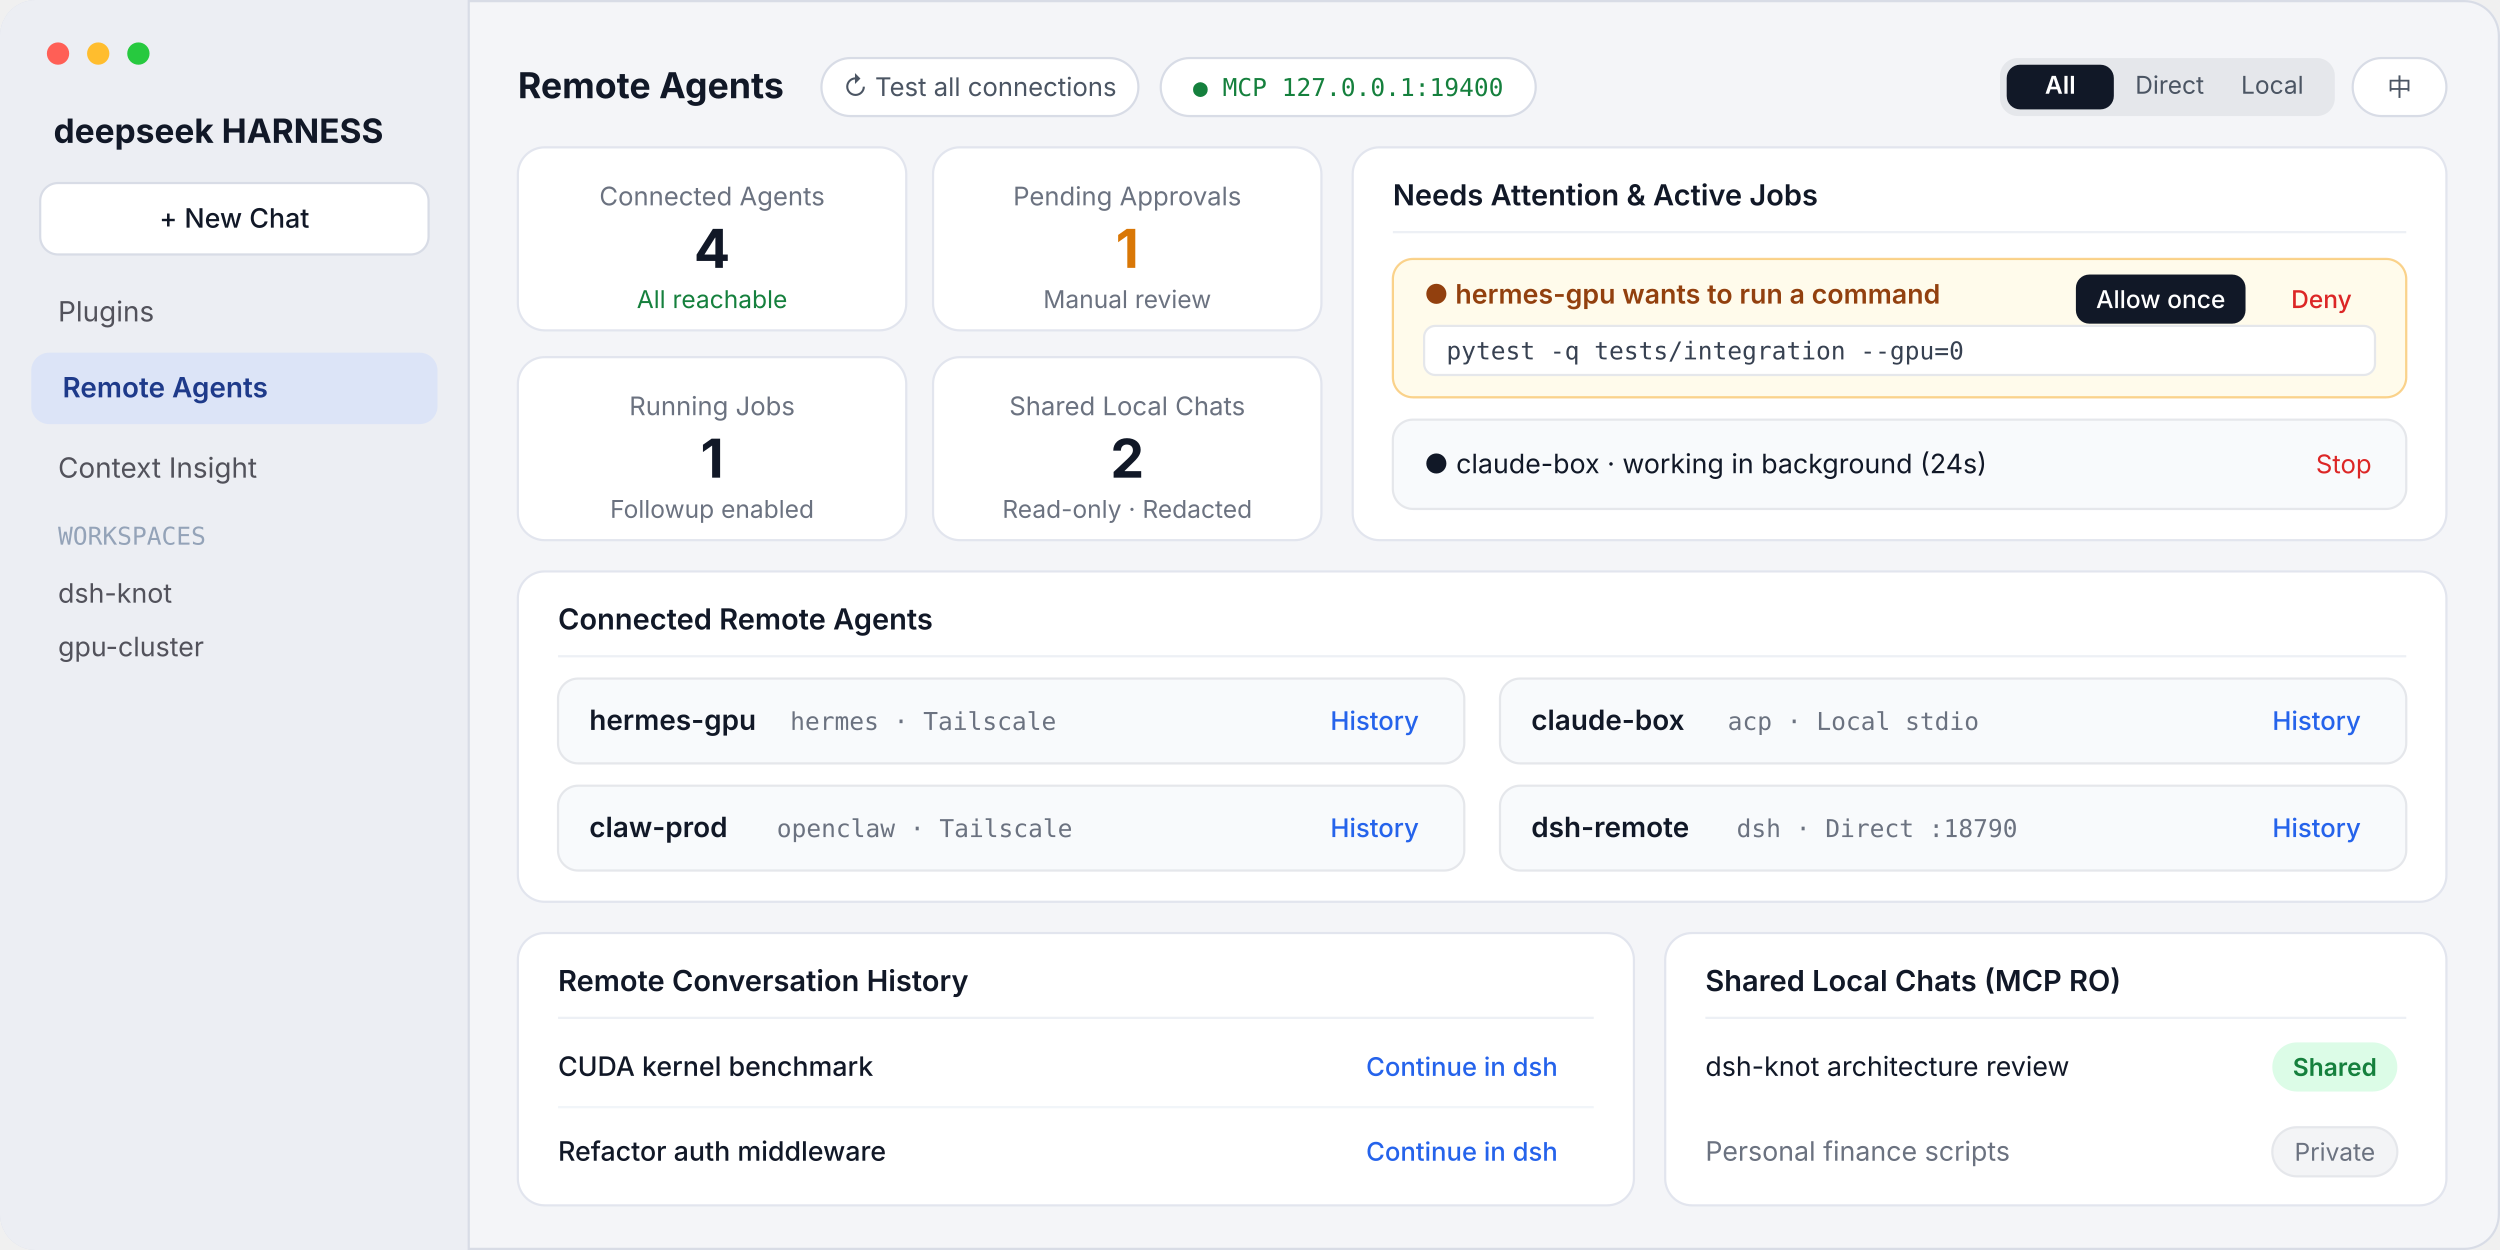
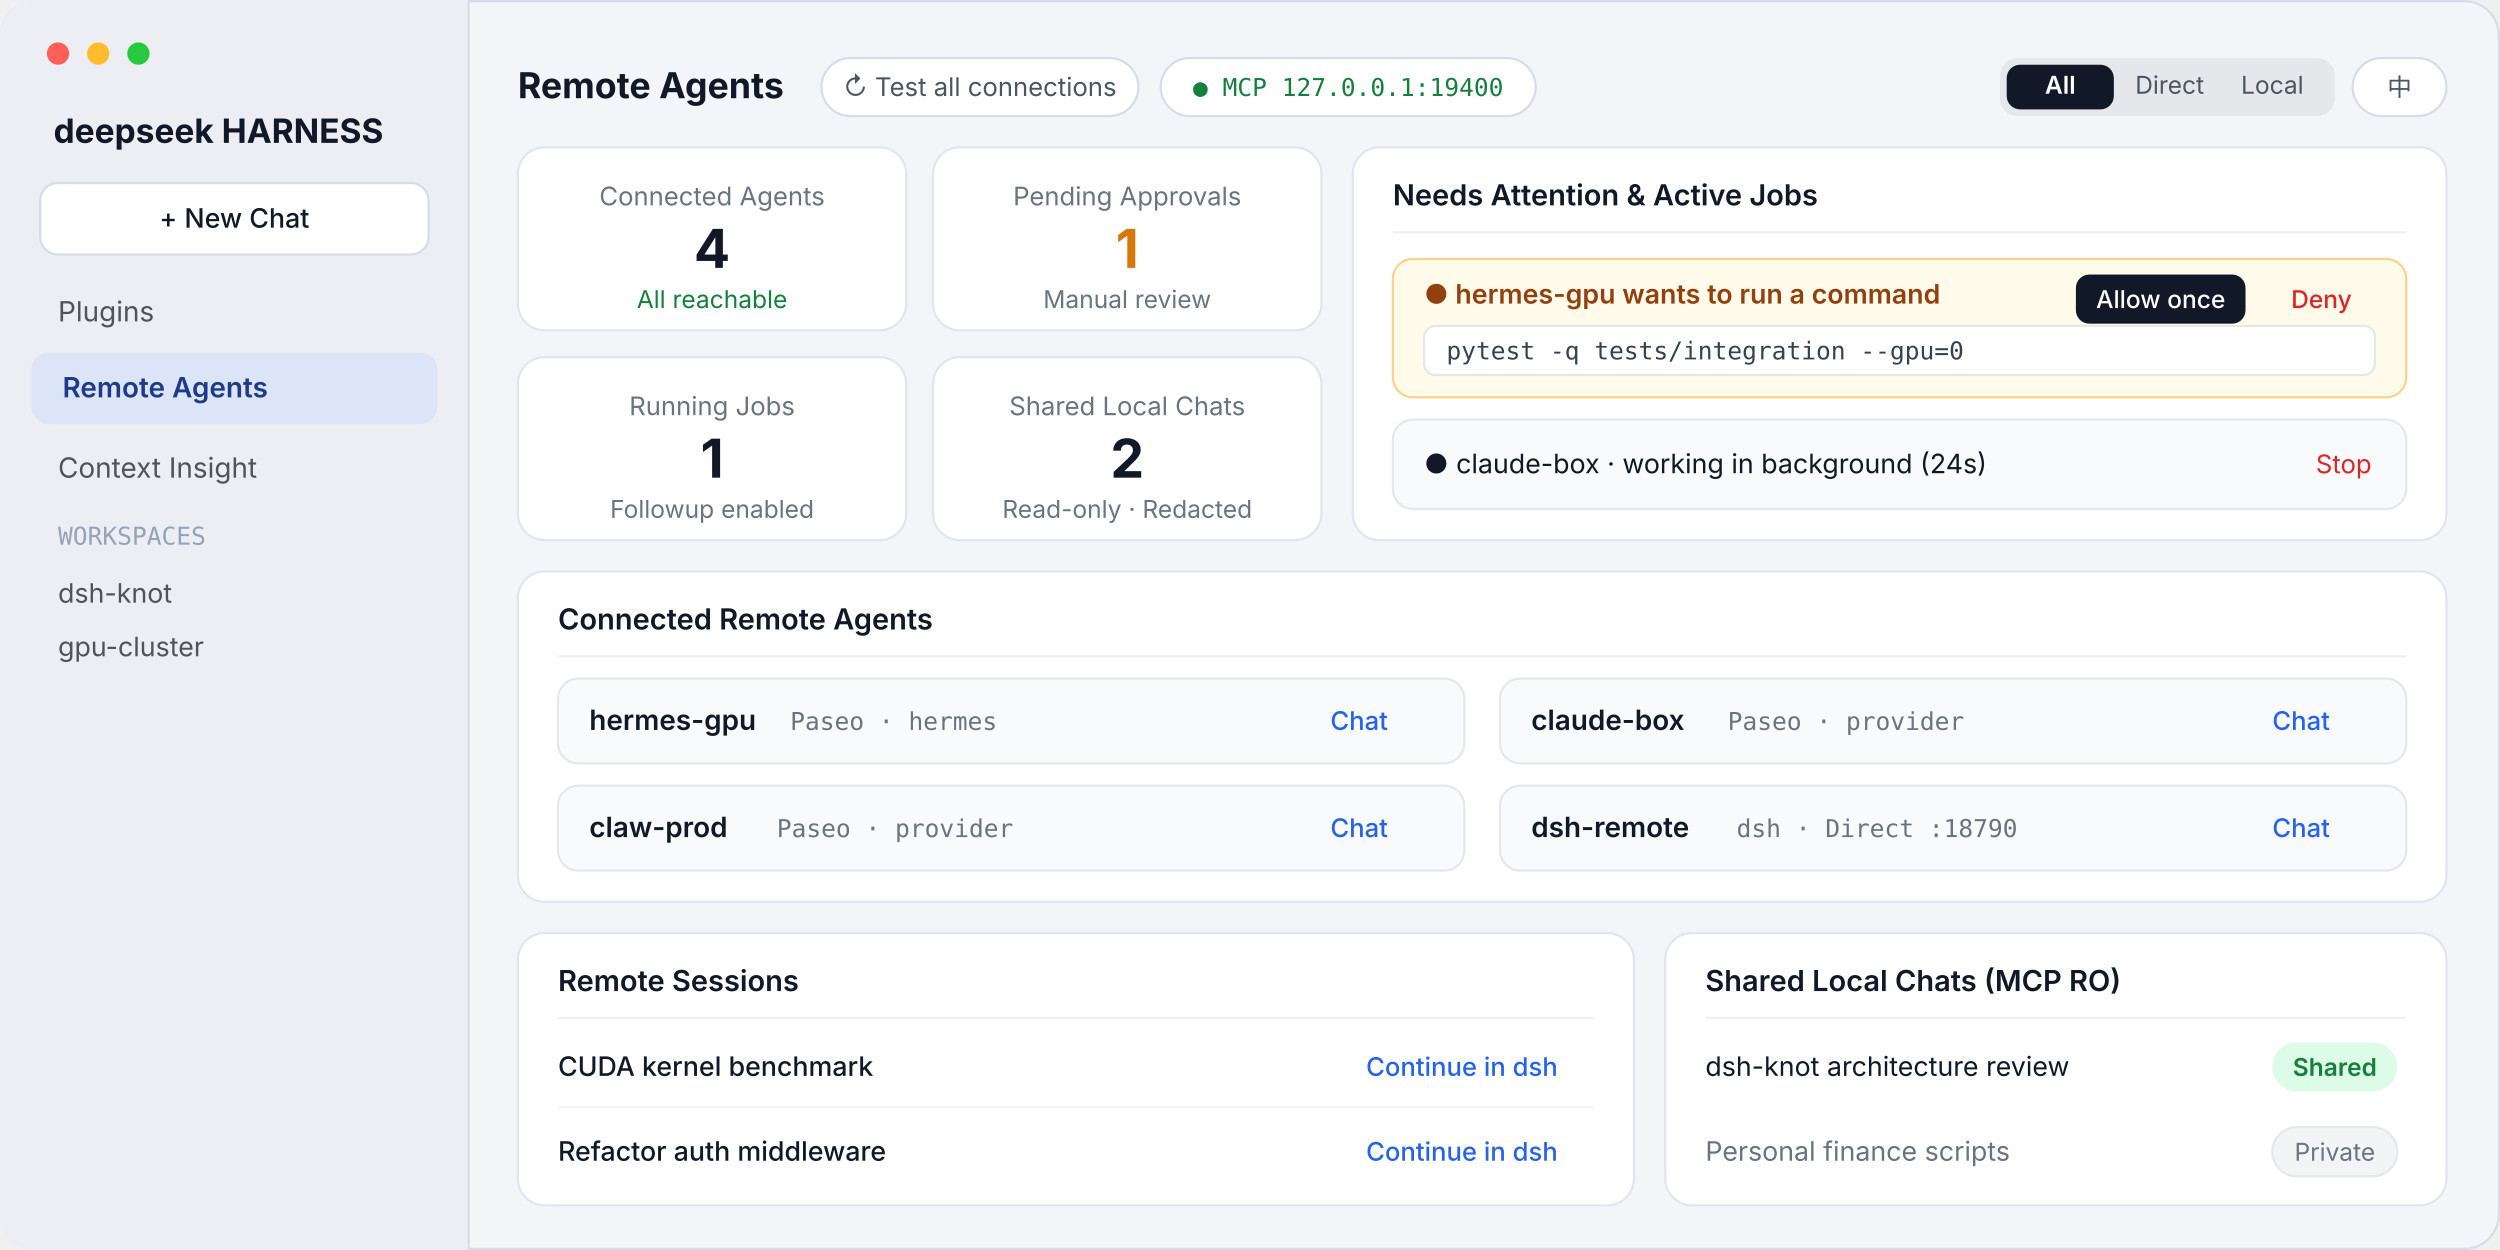
<svg xmlns="http://www.w3.org/2000/svg" viewBox="0 0 1120 560" width="1120" height="560" role="img" aria-label="DSH Knot Web UI preview">
  <rect width="1120" height="560" rx="16" fill="#F4F5F8" />
  <rect x="0.5" y="0.5" width="1119" height="559" rx="15.5" fill="none" stroke="#D8DCE6" />
  <rect x="0" y="0" width="210" height="560" rx="16" fill="#ECEEF3" />
  <rect x="194" y="0" width="16" height="560" fill="#ECEEF3" />
  <line x1="210" y1="0" x2="210" y2="560" stroke="#D8DCE6" />
  <circle cx="26" cy="24" r="5" fill="#FF5F56" />
  <circle cx="44" cy="24" r="5" fill="#FFBD2E" />
  <circle cx="62" cy="24" r="5" fill="#27C93F" />
  <text x="24" y="64" fill="#111827" font-family="-apple-system, BlinkMacSystemFont, 'Segoe UI', Inter, sans-serif" font-size="15" font-weight="700">deepseek HARNESS</text>
  <rect x="18" y="82" width="174" height="32" rx="8" fill="#FFFFFF" stroke="#D8DCE6" />
  <text x="105" y="102" text-anchor="middle" fill="#111827" font-family="-apple-system, sans-serif" font-size="12" font-weight="500">+ New Chat</text>
  <text x="26" y="144" fill="#52525B" font-family="-apple-system, sans-serif" font-size="12.5">Plugins</text>
  <rect x="14" y="158" width="182" height="32" rx="8" fill="#DCE4F7" />
  <text x="28" y="178" fill="#1E3A8A" font-family="-apple-system, sans-serif" font-size="12.5" font-weight="600">Remote Agents</text>
  <text x="26" y="214" fill="#52525B" font-family="-apple-system, sans-serif" font-size="12.5">Context Insight</text>
  <text x="26" y="244" fill="#94A3B8" font-family="ui-monospace, monospace" font-size="11">WORKSPACES</text>
  <text x="26" y="270" fill="#52525B" font-family="-apple-system, sans-serif" font-size="12">dsh-knot</text>
  <text x="26" y="294" fill="#52525B" font-family="-apple-system, sans-serif" font-size="12">gpu-cluster</text>
  <g transform="translate(232, 22)" font-family="-apple-system, BlinkMacSystemFont, 'Segoe UI', Inter, sans-serif">
    <text x="0" y="22" fill="#111827" font-size="16" font-weight="700">Remote Agents</text>
    <rect x="136" y="4" width="142" height="26" rx="13" fill="#FFFFFF" stroke="#D8DCE6" />
    <text x="207" y="21" text-anchor="middle" fill="#4B5563" font-size="11.5">↻ Test all connections</text>
    <rect x="288" y="4" width="168" height="26" rx="13" fill="#FFFFFF" stroke="#D8DCE6" />
    <text x="372" y="21" text-anchor="middle" fill="#15803D" font-family="ui-monospace, monospace" font-size="11">● MCP 127.0.0.1:19400</text>
    <rect x="664" y="4" width="150" height="26" rx="8" fill="#E5E7EB" />
    <rect x="667" y="7" width="48" height="20" rx="6" fill="#111827" />
    <text x="691" y="20" text-anchor="middle" fill="#FFFFFF" font-size="11" font-weight="600">All</text>
    <text x="740" y="20" text-anchor="middle" fill="#4B5563" font-size="11">Direct</text>
    <text x="786" y="20" text-anchor="middle" fill="#4B5563" font-size="11">Local</text>
    <rect x="822" y="4" width="42" height="26" rx="13" fill="#FFFFFF" stroke="#D8DCE6" />
    <text x="843" y="21" text-anchor="middle" fill="#4B5563" font-family="ui-monospace, monospace" font-size="11">中</text>
    <g transform="translate(0, 44)">
      <rect x="0" y="0" width="174" height="82" rx="12" fill="#FFFFFF" stroke="#E2E5EE" />
      <text x="87" y="26" text-anchor="middle" fill="#6B7280" font-size="11.5">Connected Agents</text>
      <text x="87" y="54" text-anchor="middle" fill="#111827" font-size="24" font-weight="700">4</text>
      <text x="87" y="72" text-anchor="middle" fill="#15803D" font-size="11">All reachable</text>
      <rect x="186" y="0" width="174" height="82" rx="12" fill="#FFFFFF" stroke="#E2E5EE" />
      <text x="273" y="26" text-anchor="middle" fill="#6B7280" font-size="11.5">Pending Approvals</text>
      <text x="273" y="54" text-anchor="middle" fill="#D97706" font-size="24" font-weight="700">1</text>
      <text x="273" y="72" text-anchor="middle" fill="#6B7280" font-size="11">Manual review</text>
      <rect x="0" y="94" width="174" height="82" rx="12" fill="#FFFFFF" stroke="#E2E5EE" />
      <text x="87" y="120" text-anchor="middle" fill="#6B7280" font-size="11.5">Running Jobs</text>
      <text x="87" y="148" text-anchor="middle" fill="#111827" font-size="24" font-weight="700">1</text>
      <text x="87" y="166" text-anchor="middle" fill="#6B7280" font-size="11">Followup enabled</text>
      <rect x="186" y="94" width="174" height="82" rx="12" fill="#FFFFFF" stroke="#E2E5EE" />
      <text x="273" y="120" text-anchor="middle" fill="#6B7280" font-size="11.5">Shared Local Chats</text>
      <text x="273" y="148" text-anchor="middle" fill="#111827" font-size="24" font-weight="700">2</text>
      <text x="273" y="166" text-anchor="middle" fill="#6B7280" font-size="11">Read-only · Redacted</text>
      <rect x="374" y="0" width="490" height="176" rx="12" fill="#FFFFFF" stroke="#E2E5EE" />
      <text x="392" y="26" fill="#111827" font-size="13" font-weight="600">Needs Attention &amp; Active Jobs</text>
      <line x1="392" y1="38" x2="846" y2="38" stroke="#EDF0F5" />
      <rect x="392" y="50" width="454" height="62" rx="9" fill="#FFFBEB" stroke="#F59E0B" stroke-opacity="0.45" />
      <text x="406" y="70" fill="#92400E" font-size="12" font-weight="600">● hermes-gpu wants to run a command</text>
      <rect x="698" y="57" width="76" height="22" rx="6" fill="#111827" />
      <text x="736" y="72" text-anchor="middle" fill="#FFFFFF" font-size="11" font-weight="500">Allow once</text>
      <text x="808" y="72" text-anchor="middle" fill="#DC2626" font-size="11" font-weight="500">Deny</text>
      <rect x="406" y="80" width="426" height="22" rx="5" fill="#FFFFFF" stroke="#E5E7EB" />
      <text x="416" y="95" fill="#374151" font-family="ui-monospace, monospace" font-size="11">pytest -q tests/integration --gpu=0</text>
      <rect x="392" y="122" width="454" height="40" rx="9" fill="#F8FAFC" stroke="#E5E7EB" />
      <text x="406" y="146" fill="#111827" font-size="12">● claude-box · working in background (24s)</text>
      <text x="818" y="146" text-anchor="middle" fill="#DC2626" font-size="11.5">Stop</text>
    </g>
    <g transform="translate(0, 234)">
      <rect x="0" y="0" width="864" height="148" rx="12" fill="#FFFFFF" stroke="#E2E5EE" />
      <text x="18" y="26" fill="#111827" font-size="13" font-weight="600">Connected Remote Agents</text>
      <line x1="18" y1="38" x2="846" y2="38" stroke="#EDF0F5" />
      <rect x="18" y="48" width="406" height="38" rx="9" fill="#F8FAFC" stroke="#E5E7EB" />
      <text x="32" y="71" fill="#111827" font-size="12.5" font-weight="600">hermes-gpu</text>
-       <text x="122" y="71" fill="#6B7280" font-family="ui-monospace, monospace" font-size="11">hermes · Tailscale</text>
-       <text x="364" y="71" fill="#2563EB" font-size="11.5" font-weight="500">History</text>
+       <text x="122" y="71" fill="#6B7280" font-family="ui-monospace, monospace" font-size="11">Paseo · hermes</text>
+       <text x="364" y="71" fill="#2563EB" font-size="11.5" font-weight="500">Chat</text>
      <rect x="440" y="48" width="406" height="38" rx="9" fill="#F8FAFC" stroke="#E5E7EB" />
      <text x="454" y="71" fill="#111827" font-size="12.5" font-weight="600">claude-box</text>
-       <text x="542" y="71" fill="#6B7280" font-family="ui-monospace, monospace" font-size="11">acp · Local stdio</text>
-       <text x="786" y="71" fill="#2563EB" font-size="11.5" font-weight="500">History</text>
+       <text x="542" y="71" fill="#6B7280" font-family="ui-monospace, monospace" font-size="11">Paseo · provider</text>
+       <text x="786" y="71" fill="#2563EB" font-size="11.5" font-weight="500">Chat</text>
      <rect x="18" y="96" width="406" height="38" rx="9" fill="#F8FAFC" stroke="#E5E7EB" />
      <text x="32" y="119" fill="#111827" font-size="12.5" font-weight="600">claw-prod</text>
-       <text x="116" y="119" fill="#6B7280" font-family="ui-monospace, monospace" font-size="11">openclaw · Tailscale</text>
-       <text x="364" y="119" fill="#2563EB" font-size="11.5" font-weight="500">History</text>
+       <text x="116" y="119" fill="#6B7280" font-family="ui-monospace, monospace" font-size="11">Paseo · provider</text>
+       <text x="364" y="119" fill="#2563EB" font-size="11.5" font-weight="500">Chat</text>
      <rect x="440" y="96" width="406" height="38" rx="9" fill="#F8FAFC" stroke="#E5E7EB" />
      <text x="454" y="119" fill="#111827" font-size="12.5" font-weight="600">dsh-remote</text>
      <text x="546" y="119" fill="#6B7280" font-family="ui-monospace, monospace" font-size="11">dsh · Direct :18790</text>
-       <text x="786" y="119" fill="#2563EB" font-size="11.5" font-weight="500">History</text>
+       <text x="786" y="119" fill="#2563EB" font-size="11.5" font-weight="500">Chat</text>
    </g>
    <g transform="translate(0, 396)">
      <rect x="0" y="0" width="500" height="122" rx="12" fill="#FFFFFF" stroke="#E2E5EE" />
-       <text x="18" y="26" fill="#111827" font-size="13" font-weight="600">Remote Conversation History</text>
+       <text x="18" y="26" fill="#111827" font-size="13" font-weight="600">Remote Sessions</text>
      <line x1="18" y1="38" x2="482" y2="38" stroke="#EDF0F5" />
      <text x="18" y="64" fill="#111827" font-size="12" font-weight="500">CUDA kernel benchmark</text>
      <text x="380" y="64" fill="#2563EB" font-size="11.5" font-weight="500">Continue in dsh</text>
      <line x1="18" y1="78" x2="482" y2="78" stroke="#F1F5F9" />
      <text x="18" y="102" fill="#111827" font-size="12" font-weight="500">Refactor auth middleware</text>
      <text x="380" y="102" fill="#2563EB" font-size="11.5" font-weight="500">Continue in dsh</text>
      <rect x="514" y="0" width="350" height="122" rx="12" fill="#FFFFFF" stroke="#E2E5EE" />
      <text x="532" y="26" fill="#111827" font-size="13" font-weight="600">Shared Local Chats (MCP RO)</text>
      <line x1="532" y1="38" x2="846" y2="38" stroke="#EDF0F5" />
      <text x="532" y="64" fill="#111827" font-size="12">dsh-knot architecture review</text>
      <rect x="786" y="49" width="56" height="22" rx="11" fill="#DCFCE7" />
      <text x="814" y="64" text-anchor="middle" fill="#15803D" font-size="11" font-weight="600">Shared</text>
      <text x="532" y="102" fill="#6B7280" font-size="12">Personal finance scripts</text>
      <rect x="786" y="87" width="56" height="22" rx="11" fill="#F3F4F6" stroke="#E5E7EB" />
      <text x="814" y="102" text-anchor="middle" fill="#6B7280" font-size="11">Private</text>
    </g>
  </g>
</svg>
